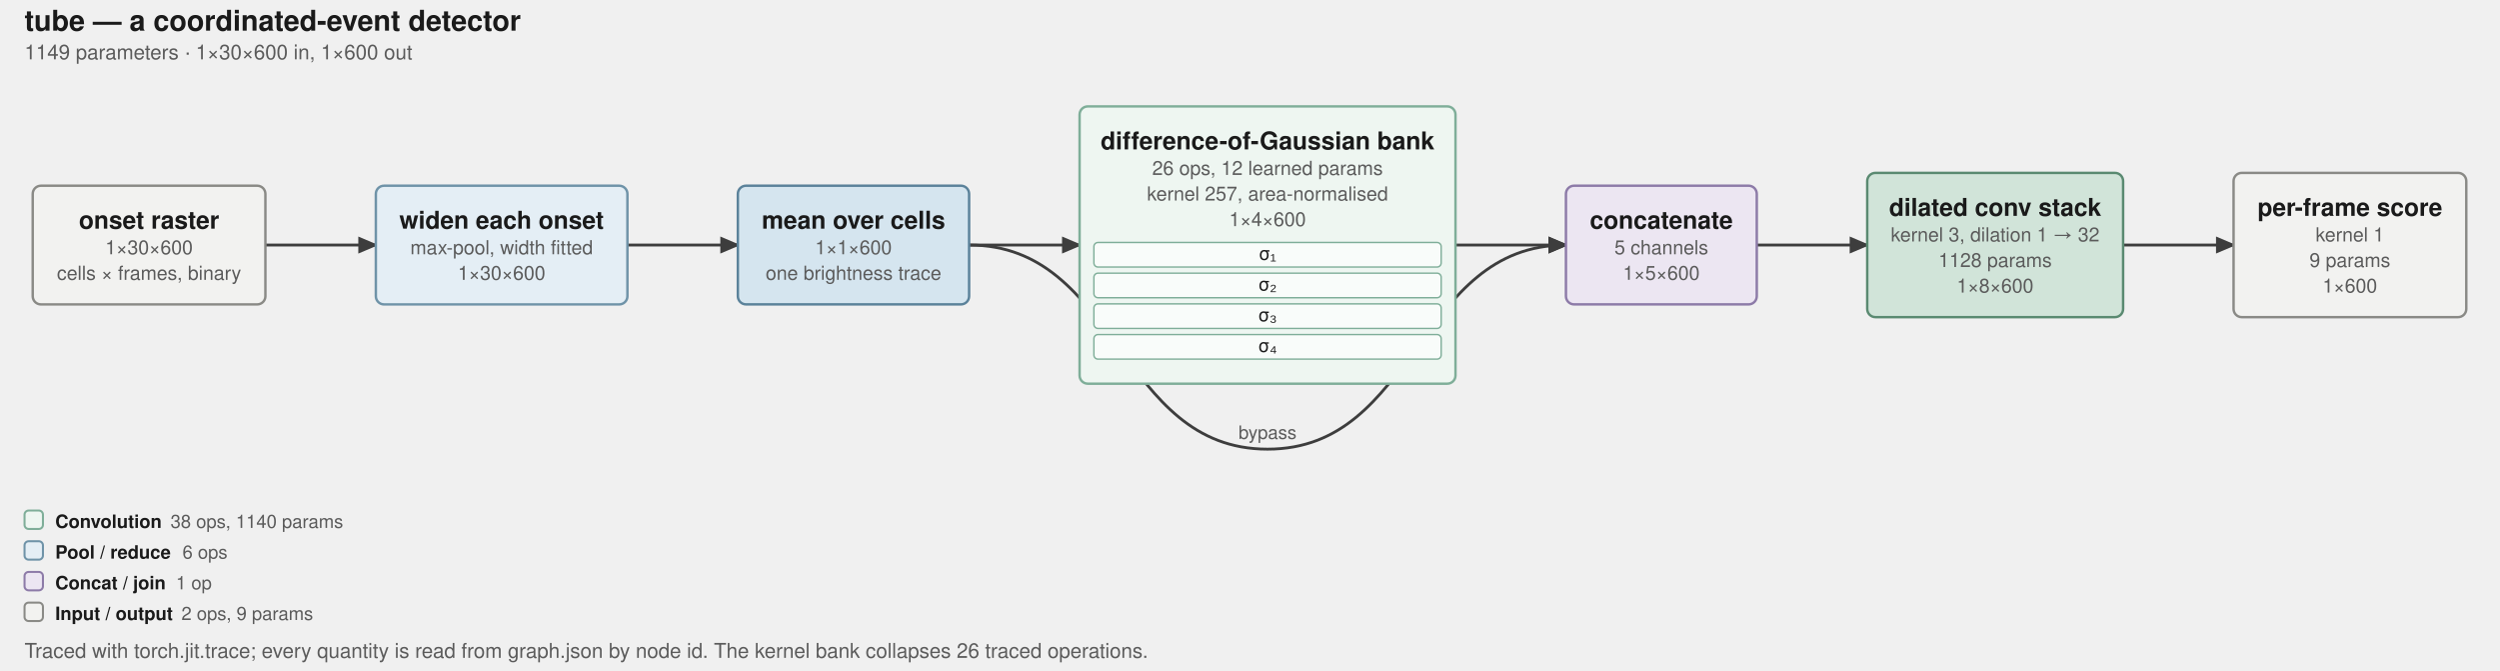
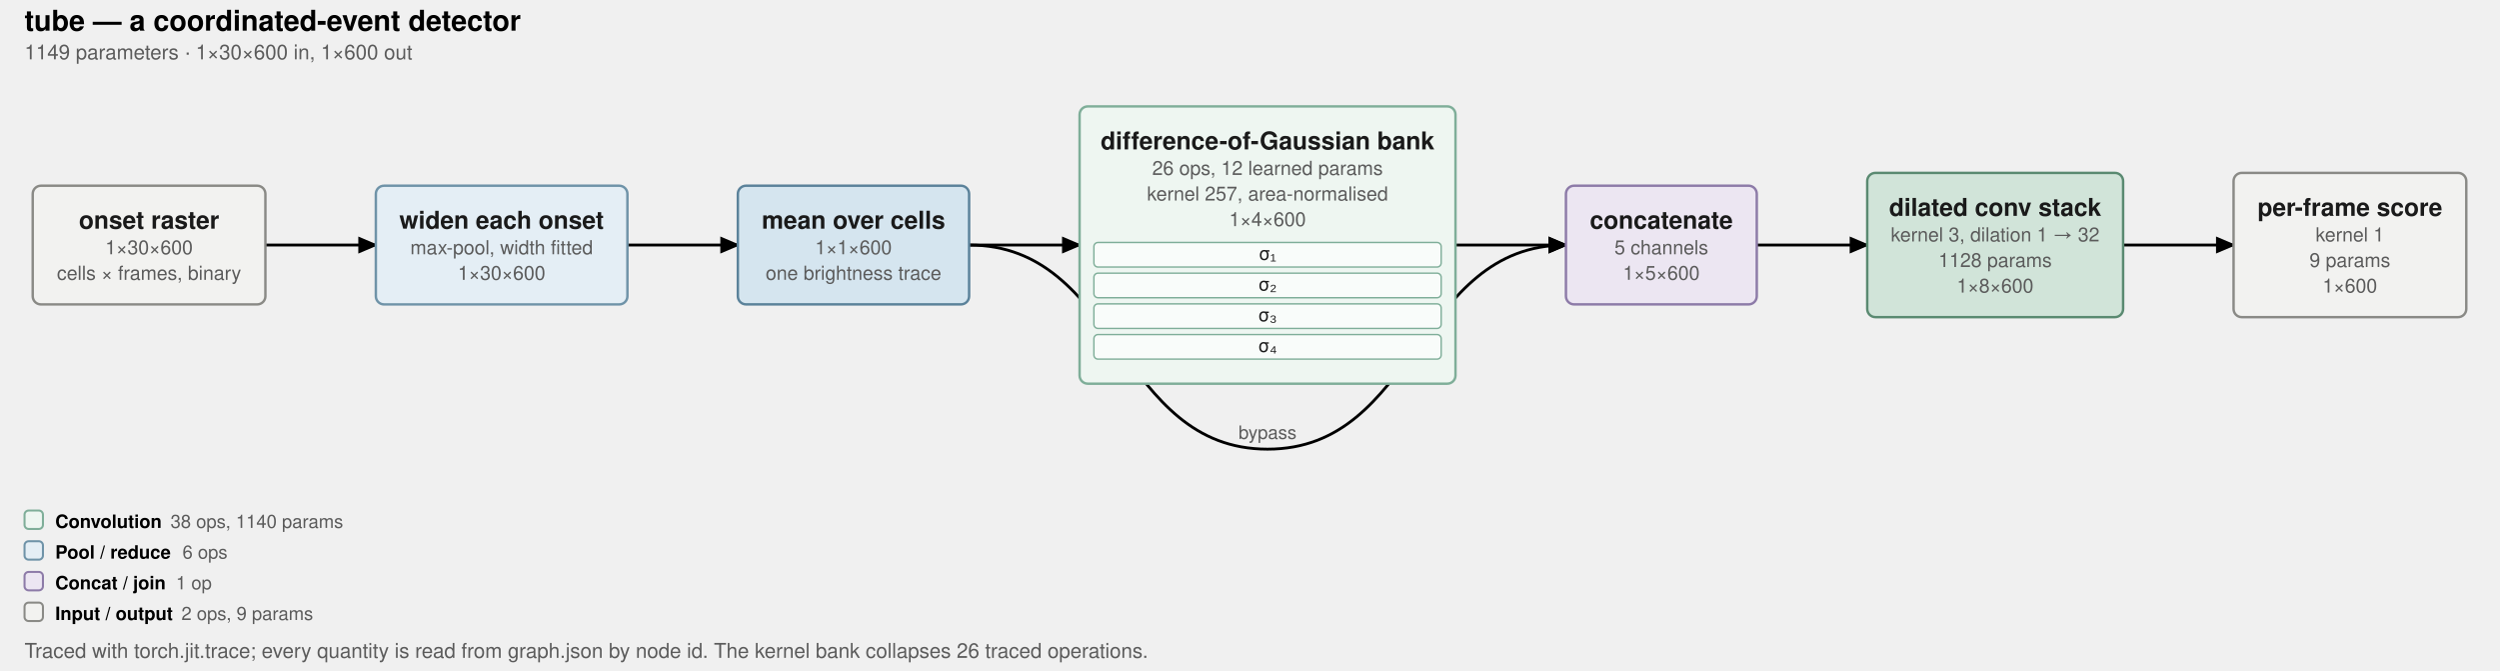
<svg xmlns="http://www.w3.org/2000/svg" class="draughtsman" role="img" aria-label="tube — a coordinated-event detector" viewBox="0 0 1221.74 327.5" width="1221.74" height="327.5">
  <defs>
    <marker id="ds-arrow" viewBox="0 0 8 8" refX="7" refY="4" markerWidth="7" markerHeight="7" orient="auto-start-reverse">
-       <path d="M0 0.6 L8 4 L0 7.4 Z" style="fill:#3d3d3d" />
+       <path d="M0 0.6 L8 4 L0 7.4 Z" style="fill:currentColor" />
    </marker>
  </defs>
-   <text class="ds-title" x="12" y="15" style="font-family:Helvetica Neue, Helvetica, Arial, sans-serif;font-size:14px;font-weight:600;fill:#1a1a1a">tube — a coordinated-event detector</text>
-   <text class="ds-subtitle" x="12" y="29" style="font-family:Helvetica Neue, Helvetica, Arial, sans-serif;font-size:10px;fill:#5b5b5b">1149 parameters · 1×30×600 in, 1×600 out</text>
+   <text class="ds-title" x="12" y="15" style="font-family:Helvetica Neue, Helvetica, Arial, sans-serif;font-size:14px;font-weight:600;fill:currentColor">tube — a coordinated-event detector</text>
+   <text class="ds-subtitle" x="12" y="29" style="font-family:Helvetica Neue, Helvetica, Arial, sans-serif;font-size:10px;fill:currentColor;opacity:0.62">1149 parameters · 1×30×600 in, 1×600 out</text>
  <g class="ds-body" transform="translate(0 36)">
-     <path class="ds-edge ds-edge-solid" data-from="raster" data-to="widen" d="M129.75 83.76 C156.75 83.76 156.75 83.76 183.75 83.76" style="fill:none;stroke:#3d3d3d;stroke-width:1.4" marker-end="url(#ds-arrow)" />
-     <path class="ds-edge ds-edge-solid" data-from="widen" data-to="mean" d="M306.73 83.76 C333.73 83.76 333.73 83.75 360.73 83.75" style="fill:none;stroke:#3d3d3d;stroke-width:1.4" marker-end="url(#ds-arrow)" />
-     <path class="ds-edge ds-edge-solid" data-from="mean" data-to="concat" d="M473.8 83.75 C546.74 83.75 546.74 183.5 619.69 183.5 C692.63 183.5 692.63 83.75 765.57 83.75" style="fill:none;stroke:#3d3d3d;stroke-width:1.4" marker-end="url(#ds-arrow)" />
-     <text class="ds-edge-label" x="619.69" y="178.5" text-anchor="middle" style="font-family:Helvetica Neue, Helvetica, Arial, sans-serif;font-size:9px;fill:#5b5b5b">bypass</text>
-     <path class="ds-edge ds-edge-solid" data-from="mean" data-to="dog" d="M473.8 83.75 C500.8 83.75 500.8 83.75 527.8 83.75" style="fill:none;stroke:#3d3d3d;stroke-width:1.4" marker-end="url(#ds-arrow)" />
-     <path class="ds-edge ds-edge-solid" data-from="dog" data-to="concat" d="M711.57 83.75 C738.57 83.75 738.57 83.75 765.57 83.75" style="fill:none;stroke:#3d3d3d;stroke-width:1.4" marker-end="url(#ds-arrow)" />
-     <path class="ds-edge ds-edge-solid" data-from="concat" data-to="head" d="M858.87 83.75 C885.87 83.75 885.87 83.74 912.87 83.74" style="fill:none;stroke:#3d3d3d;stroke-width:1.4" marker-end="url(#ds-arrow)" />
-     <path class="ds-edge ds-edge-solid" data-from="head" data-to="score" d="M1037.97 83.74 C1064.97 83.74 1064.97 83.74 1091.97 83.74" style="fill:none;stroke:#3d3d3d;stroke-width:1.4" marker-end="url(#ds-arrow)" />
+     <path class="ds-edge ds-edge-solid" data-from="raster" data-to="widen" d="M129.75 83.76 C156.75 83.76 156.75 83.76 183.75 83.76" style="fill:none;stroke:currentColor;stroke-width:1.4" marker-end="url(#ds-arrow)" />
+     <path class="ds-edge ds-edge-solid" data-from="widen" data-to="mean" d="M306.73 83.76 C333.73 83.76 333.73 83.75 360.73 83.75" style="fill:none;stroke:currentColor;stroke-width:1.4" marker-end="url(#ds-arrow)" />
+     <path class="ds-edge ds-edge-solid" data-from="mean" data-to="concat" d="M473.8 83.75 C546.74 83.75 546.74 183.5 619.69 183.5 C692.63 183.5 692.63 83.75 765.57 83.75" style="fill:none;stroke:currentColor;stroke-width:1.4" marker-end="url(#ds-arrow)" />
+     <text class="ds-edge-label" x="619.69" y="178.5" text-anchor="middle" style="font-family:Helvetica Neue, Helvetica, Arial, sans-serif;font-size:9px;fill:currentColor;opacity:0.62">bypass</text>
+     <path class="ds-edge ds-edge-solid" data-from="mean" data-to="dog" d="M473.8 83.75 C500.8 83.75 500.8 83.75 527.8 83.75" style="fill:none;stroke:currentColor;stroke-width:1.4" marker-end="url(#ds-arrow)" />
+     <path class="ds-edge ds-edge-solid" data-from="dog" data-to="concat" d="M711.57 83.75 C738.57 83.75 738.57 83.75 765.57 83.75" style="fill:none;stroke:currentColor;stroke-width:1.4" marker-end="url(#ds-arrow)" />
+     <path class="ds-edge ds-edge-solid" data-from="concat" data-to="head" d="M858.87 83.75 C885.87 83.75 885.87 83.74 912.87 83.74" style="fill:none;stroke:currentColor;stroke-width:1.4" marker-end="url(#ds-arrow)" />
+     <path class="ds-edge ds-edge-solid" data-from="head" data-to="score" d="M1037.97 83.74 C1064.97 83.74 1064.97 83.74 1091.97 83.74" style="fill:none;stroke:currentColor;stroke-width:1.4" marker-end="url(#ds-arrow)" />
    <g class="ds-stage ds-kind-input" data-stage="raster">
      <rect x="16" y="54.76" width="113.75" height="58" rx="4" style="fill:#f2f2f0;stroke:#8a8a86;stroke-width:1.2" />
      <text x="72.87" y="75.76" text-anchor="middle" style="font-family:Helvetica Neue, Helvetica, Arial, sans-serif;font-size:12.0px;font-weight:600;fill:#1a1a1a">onset raster</text>
      <text x="72.87" y="88.26" text-anchor="middle" style="font-family:Helvetica Neue, Helvetica, Arial, sans-serif;font-size:9.5px;fill:#5b5b5b">1×30×600</text>
      <text x="72.87" y="100.76" text-anchor="middle" style="font-family:Helvetica Neue, Helvetica, Arial, sans-serif;font-size:9.5px;fill:#5b5b5b">cells × frames, binary</text>
    </g>
    <g class="ds-stage ds-kind-pool" data-stage="widen">
      <rect x="183.75" y="54.76" width="122.99" height="58" rx="4" style="fill:#e4eef5;stroke:#6f93a8;stroke-width:1.2" />
      <text x="245.24" y="75.76" text-anchor="middle" style="font-family:Helvetica Neue, Helvetica, Arial, sans-serif;font-size:12.0px;font-weight:600;fill:#1a1a1a">widen each onset</text>
      <text x="245.24" y="88.26" text-anchor="middle" style="font-family:Helvetica Neue, Helvetica, Arial, sans-serif;font-size:9.5px;fill:#5b5b5b">max-pool, width fitted</text>
      <text x="245.24" y="100.76" text-anchor="middle" style="font-family:Helvetica Neue, Helvetica, Arial, sans-serif;font-size:9.5px;fill:#5b5b5b">1×30×600</text>
    </g>
    <g class="ds-stage ds-kind-reduce" data-stage="mean">
      <rect x="360.73" y="54.75" width="113.06" height="58" rx="4" style="fill:#d5e5ef;stroke:#5b829a;stroke-width:1.2" />
      <text x="417.27" y="75.75" text-anchor="middle" style="font-family:Helvetica Neue, Helvetica, Arial, sans-serif;font-size:12.0px;font-weight:600;fill:#1a1a1a">mean over cells</text>
      <text x="417.27" y="88.25" text-anchor="middle" style="font-family:Helvetica Neue, Helvetica, Arial, sans-serif;font-size:9.5px;fill:#5b5b5b">1×1×600</text>
      <text x="417.27" y="100.75" text-anchor="middle" style="font-family:Helvetica Neue, Helvetica, Arial, sans-serif;font-size:9.5px;fill:#5b5b5b">one brightness trace</text>
    </g>
    <g class="ds-stage ds-kind-kernel" data-stage="dog">
      <rect x="527.8" y="16" width="183.78" height="135.5" rx="4" style="fill:#eef6f1;stroke:#7fae99;stroke-width:1.2" />
      <text x="619.69" y="37" text-anchor="middle" style="font-family:Helvetica Neue, Helvetica, Arial, sans-serif;font-size:12.0px;font-weight:600;fill:#1a1a1a">difference-of-Gaussian bank</text>
      <text x="619.69" y="49.5" text-anchor="middle" style="font-family:Helvetica Neue, Helvetica, Arial, sans-serif;font-size:9.5px;fill:#5b5b5b">26 ops, 12 learned params</text>
      <text x="619.69" y="62" text-anchor="middle" style="font-family:Helvetica Neue, Helvetica, Arial, sans-serif;font-size:9.5px;fill:#5b5b5b">kernel 257, area-normalised</text>
      <text x="619.69" y="74.5" text-anchor="middle" style="font-family:Helvetica Neue, Helvetica, Arial, sans-serif;font-size:9.5px;fill:#5b5b5b">1×4×600</text>
      <rect class="ds-lane" x="534.8" y="82.5" width="169.78" height="12" rx="2" style="fill:#ffffff;fill-opacity:0.62;stroke:#7fae99;stroke-width:0.7" />
      <text x="619.69" y="91" text-anchor="middle" style="font-family:Helvetica Neue, Helvetica, Arial, sans-serif;font-size:9.0px;fill:#1a1a1a">σ₁</text>
      <rect class="ds-lane" x="534.8" y="97.5" width="169.78" height="12" rx="2" style="fill:#ffffff;fill-opacity:0.62;stroke:#7fae99;stroke-width:0.7" />
      <text x="619.69" y="106" text-anchor="middle" style="font-family:Helvetica Neue, Helvetica, Arial, sans-serif;font-size:9.0px;fill:#1a1a1a">σ₂</text>
      <rect class="ds-lane" x="534.8" y="112.5" width="169.78" height="12" rx="2" style="fill:#ffffff;fill-opacity:0.62;stroke:#7fae99;stroke-width:0.7" />
      <text x="619.69" y="121" text-anchor="middle" style="font-family:Helvetica Neue, Helvetica, Arial, sans-serif;font-size:9.0px;fill:#1a1a1a">σ₃</text>
      <rect class="ds-lane" x="534.8" y="127.5" width="169.78" height="12" rx="2" style="fill:#ffffff;fill-opacity:0.62;stroke:#7fae99;stroke-width:0.7" />
      <text x="619.69" y="136" text-anchor="middle" style="font-family:Helvetica Neue, Helvetica, Arial, sans-serif;font-size:9.0px;fill:#1a1a1a">σ₄</text>
    </g>
    <g class="ds-stage ds-kind-concat" data-stage="concat">
      <rect x="765.57" y="54.75" width="93.3" height="58" rx="4" style="fill:#ece6f2;stroke:#8d7ba8;stroke-width:1.2" />
      <text x="812.22" y="75.75" text-anchor="middle" style="font-family:Helvetica Neue, Helvetica, Arial, sans-serif;font-size:12.0px;font-weight:600;fill:#1a1a1a">concatenate</text>
      <text x="812.22" y="88.25" text-anchor="middle" style="font-family:Helvetica Neue, Helvetica, Arial, sans-serif;font-size:9.5px;fill:#5b5b5b">5 channels</text>
      <text x="812.22" y="100.75" text-anchor="middle" style="font-family:Helvetica Neue, Helvetica, Arial, sans-serif;font-size:9.5px;fill:#5b5b5b">1×5×600</text>
    </g>
    <g class="ds-stage ds-kind-stack" data-stage="head">
      <rect x="912.87" y="48.49" width="125.1" height="70.5" rx="4" style="fill:#d1e4d9;stroke:#5a8a71;stroke-width:1.2" />
      <text x="975.42" y="69.49" text-anchor="middle" style="font-family:Helvetica Neue, Helvetica, Arial, sans-serif;font-size:12.0px;font-weight:600;fill:#1a1a1a">dilated conv stack</text>
      <text x="975.42" y="81.99" text-anchor="middle" style="font-family:Helvetica Neue, Helvetica, Arial, sans-serif;font-size:9.5px;fill:#5b5b5b">kernel 3, dilation 1 → 32</text>
      <text x="975.42" y="94.49" text-anchor="middle" style="font-family:Helvetica Neue, Helvetica, Arial, sans-serif;font-size:9.5px;fill:#5b5b5b">1128 params</text>
      <text x="975.42" y="106.99" text-anchor="middle" style="font-family:Helvetica Neue, Helvetica, Arial, sans-serif;font-size:9.5px;fill:#5b5b5b">1×8×600</text>
    </g>
    <g class="ds-stage ds-kind-output" data-stage="score">
      <rect x="1091.97" y="48.49" width="113.77" height="70.5" rx="4" style="fill:#f2f2f0;stroke:#8a8a86;stroke-width:1.2" />
      <text x="1148.85" y="69.49" text-anchor="middle" style="font-family:Helvetica Neue, Helvetica, Arial, sans-serif;font-size:12.0px;font-weight:600;fill:#1a1a1a">per-frame score</text>
      <text x="1148.85" y="81.99" text-anchor="middle" style="font-family:Helvetica Neue, Helvetica, Arial, sans-serif;font-size:9.5px;fill:#5b5b5b">kernel 1</text>
      <text x="1148.85" y="94.49" text-anchor="middle" style="font-family:Helvetica Neue, Helvetica, Arial, sans-serif;font-size:9.5px;fill:#5b5b5b">9 params</text>
      <text x="1148.85" y="106.99" text-anchor="middle" style="font-family:Helvetica Neue, Helvetica, Arial, sans-serif;font-size:9.5px;fill:#5b5b5b">1×600</text>
    </g>
  </g>
  <g class="ds-legend">
    <rect class="ds-legend-swatch ds-kind-kernel" x="12" y="249.5" width="9" height="9" rx="2" style="fill:#eef6f1;stroke:#7fae99;stroke-width:1" />
-     <text class="ds-legend-label" x="27" y="258" style="font-family:Helvetica Neue, Helvetica, Arial, sans-serif;font-size:9.0px;font-weight:600;fill:#1a1a1a">Convolution</text>
-     <text class="ds-legend-share" x="83.37" y="258" style="font-family:Helvetica Neue, Helvetica, Arial, sans-serif;font-size:9.0px;fill:#5b5b5b">38 ops, 1140 params</text>
+     <text class="ds-legend-label" x="27" y="258" style="font-family:Helvetica Neue, Helvetica, Arial, sans-serif;font-size:9.0px;font-weight:600;fill:currentColor">Convolution</text>
+     <text class="ds-legend-share" x="83.37" y="258" style="font-family:Helvetica Neue, Helvetica, Arial, sans-serif;font-size:9.0px;fill:currentColor;opacity:0.62">38 ops, 1140 params</text>
    <rect class="ds-legend-swatch ds-kind-pool" x="12" y="264.5" width="9" height="9" rx="2" style="fill:#e4eef5;stroke:#6f93a8;stroke-width:1" />
-     <text class="ds-legend-label" x="27" y="273" style="font-family:Helvetica Neue, Helvetica, Arial, sans-serif;font-size:9.0px;font-weight:600;fill:#1a1a1a">Pool / reduce</text>
-     <text class="ds-legend-share" x="89.21" y="273" style="font-family:Helvetica Neue, Helvetica, Arial, sans-serif;font-size:9.0px;fill:#5b5b5b">6 ops</text>
+     <text class="ds-legend-label" x="27" y="273" style="font-family:Helvetica Neue, Helvetica, Arial, sans-serif;font-size:9.0px;font-weight:600;fill:currentColor">Pool / reduce</text>
+     <text class="ds-legend-share" x="89.21" y="273" style="font-family:Helvetica Neue, Helvetica, Arial, sans-serif;font-size:9.0px;fill:currentColor;opacity:0.62">6 ops</text>
    <rect class="ds-legend-swatch ds-kind-concat" x="12" y="279.5" width="9" height="9" rx="2" style="fill:#ece6f2;stroke:#8d7ba8;stroke-width:1" />
-     <text class="ds-legend-label" x="27" y="288" style="font-family:Helvetica Neue, Helvetica, Arial, sans-serif;font-size:9.0px;font-weight:600;fill:#1a1a1a">Concat / join</text>
-     <text class="ds-legend-share" x="86.02" y="288" style="font-family:Helvetica Neue, Helvetica, Arial, sans-serif;font-size:9.0px;fill:#5b5b5b">1 op</text>
+     <text class="ds-legend-label" x="27" y="288" style="font-family:Helvetica Neue, Helvetica, Arial, sans-serif;font-size:9.0px;font-weight:600;fill:currentColor">Concat / join</text>
+     <text class="ds-legend-share" x="86.02" y="288" style="font-family:Helvetica Neue, Helvetica, Arial, sans-serif;font-size:9.0px;fill:currentColor;opacity:0.62">1 op</text>
    <rect class="ds-legend-swatch ds-kind-input" x="12" y="294.5" width="9" height="9" rx="2" style="fill:#f2f2f0;stroke:#8a8a86;stroke-width:1" />
-     <text class="ds-legend-label" x="27" y="303" style="font-family:Helvetica Neue, Helvetica, Arial, sans-serif;font-size:9.0px;font-weight:600;fill:#1a1a1a">Input / output</text>
-     <text class="ds-legend-share" x="88.69" y="303" style="font-family:Helvetica Neue, Helvetica, Arial, sans-serif;font-size:9.0px;fill:#5b5b5b">2 ops, 9 params</text>
+     <text class="ds-legend-label" x="27" y="303" style="font-family:Helvetica Neue, Helvetica, Arial, sans-serif;font-size:9.0px;font-weight:600;fill:currentColor">Input / output</text>
+     <text class="ds-legend-share" x="88.69" y="303" style="font-family:Helvetica Neue, Helvetica, Arial, sans-serif;font-size:9.0px;fill:currentColor;opacity:0.62">2 ops, 9 params</text>
  </g>
-   <text class="ds-caption" x="12" y="321.5" style="font-family:Helvetica Neue, Helvetica, Arial, sans-serif;font-size:10.0px;fill:#5b5b5b">Traced with torch.jit.trace; every quantity is read from graph.json by node id. The kernel bank collapses 26 traced operations.</text>
+   <text class="ds-caption" x="12" y="321.5" style="font-family:Helvetica Neue, Helvetica, Arial, sans-serif;font-size:10.0px;fill:currentColor;opacity:0.62">Traced with torch.jit.trace; every quantity is read from graph.json by node id. The kernel bank collapses 26 traced operations.</text>
</svg>
